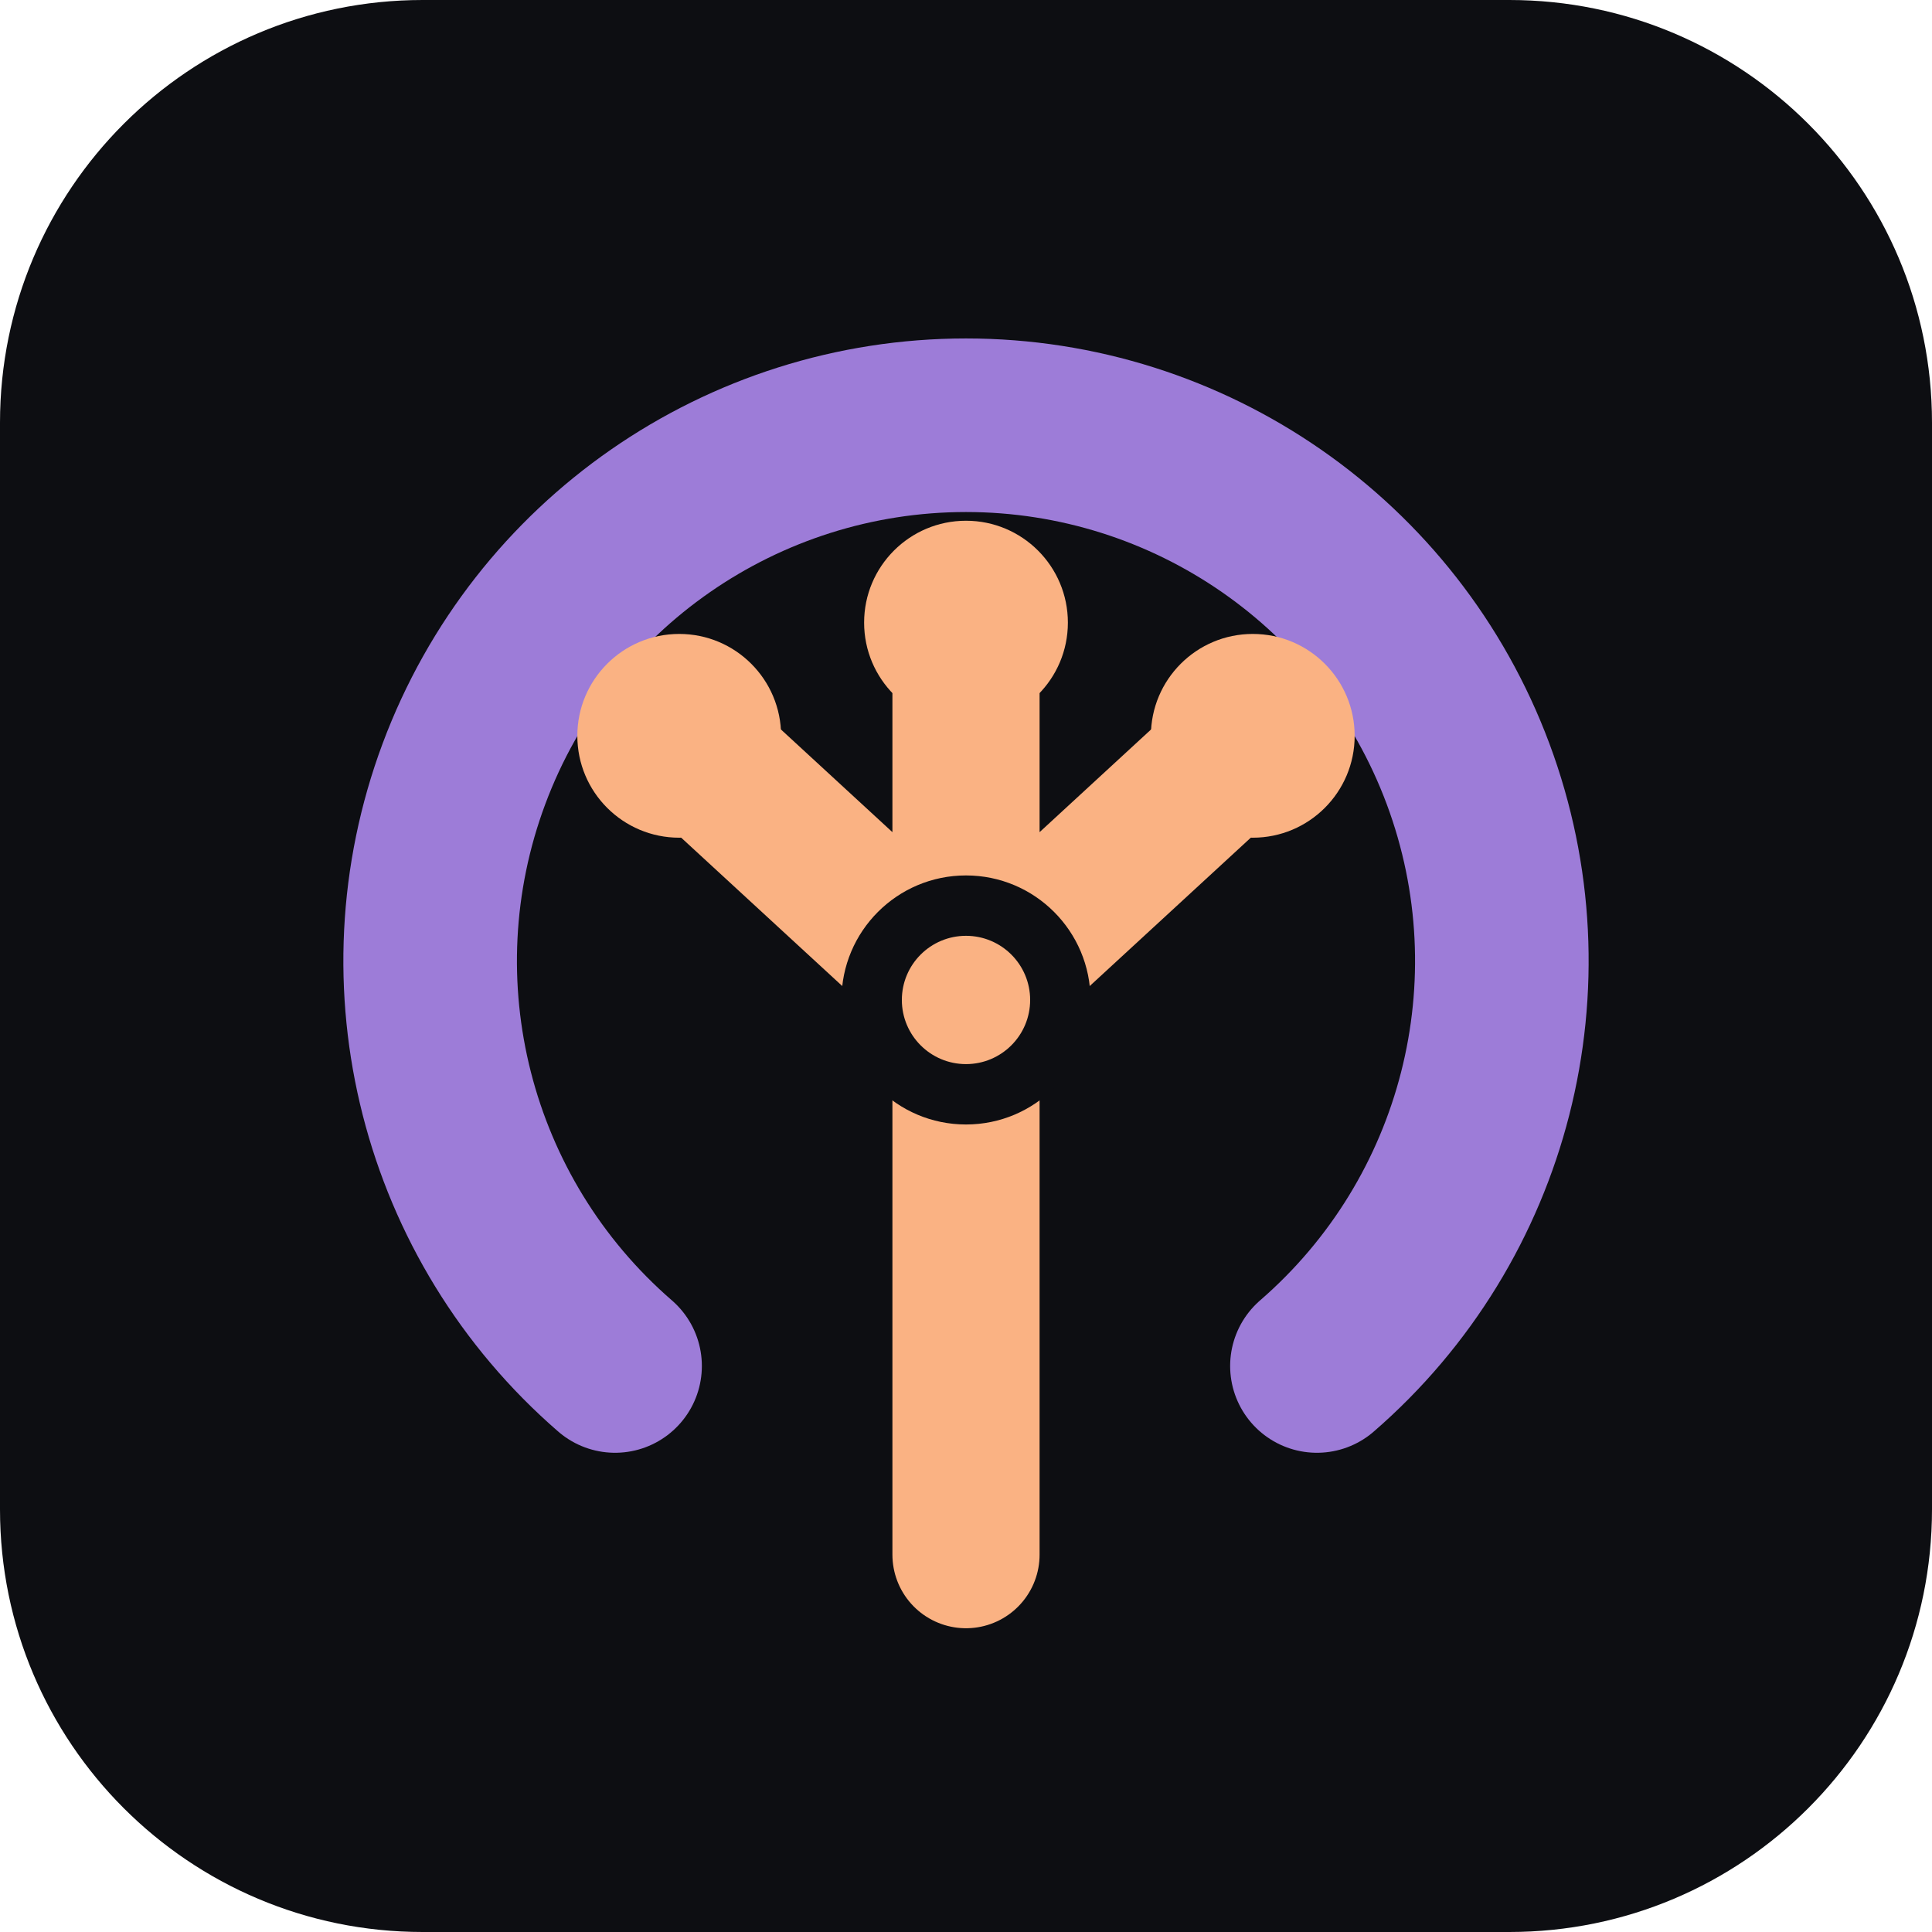
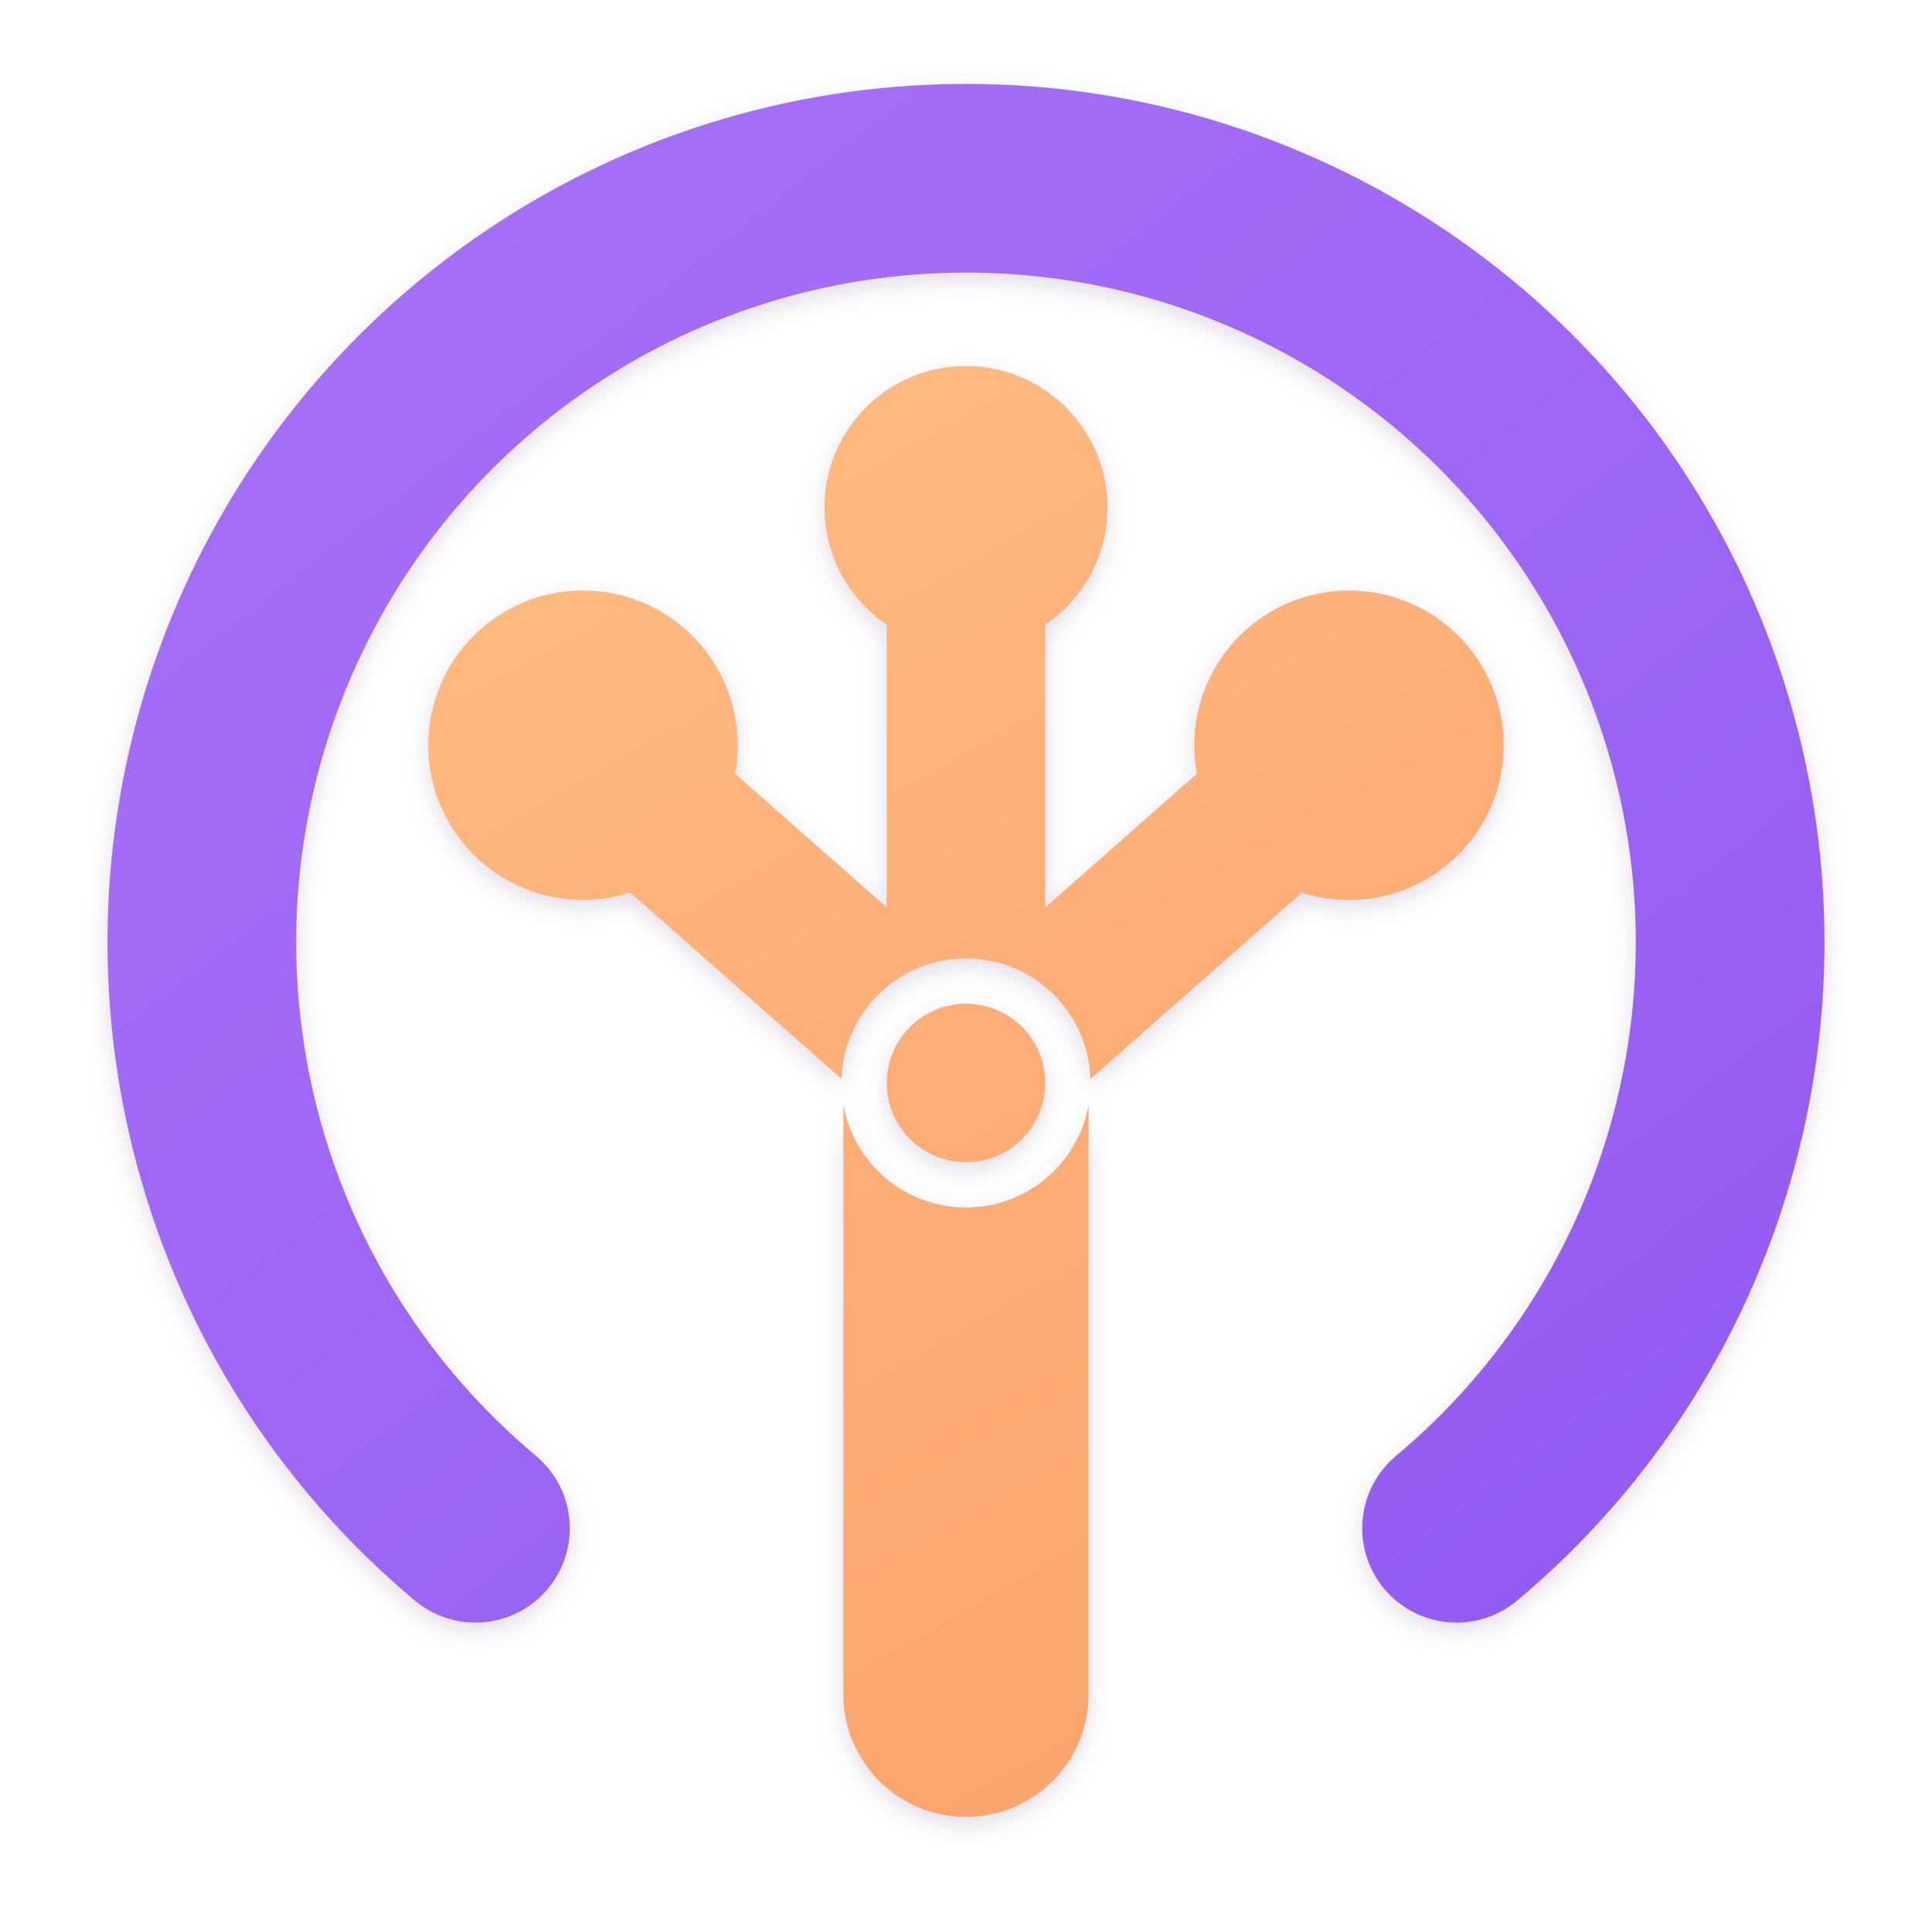
<svg xmlns="http://www.w3.org/2000/svg" viewBox="0 0 1024 1024" role="img" aria-labelledby="zuno-logo-title">
-   <rect width="1024" height="1024" rx="224" fill="#0D0E12" />
-   <path d="M326 724a284 284 0 1 1 372 0" fill="none" stroke="#9D7CD8" stroke-width="92" stroke-linecap="round" />
-   <path d="M512 824V530M512 530 360 390M512 530V330M512 530l152-140" fill="none" stroke="#FAB283" stroke-width="78" stroke-linecap="round" stroke-linejoin="round" />
-   <circle cx="360" cy="390" r="54" fill="#FAB283" />
-   <circle cx="512" cy="330" r="54" fill="#FAB283" />
-   <circle cx="664" cy="390" r="54" fill="#FAB283" />
-   <circle cx="512" cy="530" r="66" fill="#0D0E12" />
-   <circle cx="512" cy="530" r="34" fill="#FAB283" />
+   <defs>
+     <linearGradient id="zuno-purple" x1="190" y1="70" x2="840" y2="900" gradientUnits="userSpaceOnUse">
+       <stop offset="0" stop-color="#A66FF8" />
+       <stop offset="0.5" stop-color="#9D67F4" />
+       <stop offset="1" stop-color="#925AF0" />
+     </linearGradient>
+     <linearGradient id="zuno-peach" x1="260" y1="190" x2="700" y2="970" gradientUnits="userSpaceOnUse">
+       <stop offset="0" stop-color="#FFBD84" />
+       <stop offset="0.52" stop-color="#FDAD76" />
+       <stop offset="1" stop-color="#F9A36C" />
+     </linearGradient>
+     <filter id="zuno-soft-shadow" x="-15%" y="-15%" width="130%" height="130%" color-interpolation-filters="sRGB">
+       <feGaussianBlur in="SourceAlpha" stdDeviation="6" result="blur" />
+       <feOffset in="blur" dy="4" result="offset" />
+       <feFlood flood-color="#432568" flood-opacity="0.16" result="shadow-color" />
+       <feComposite in="shadow-color" in2="offset" operator="in" result="shadow" />
+       <feMerge>
+         <feMergeNode in="shadow" />
+         <feMergeNode in="SourceGraphic" />
+       </feMerge>
+     </filter>
+     <clipPath id="zuno-hub-gap" clipPathUnits="userSpaceOnUse">
+       <path d="M0 0H1024V1024H0Z                M512 508                A66 66 0 1 0 512 640                A66 66 0 1 0 512 508Z" fill-rule="evenodd" clip-rule="evenodd" />
+     </clipPath>
+   </defs>
+   <g filter="url(#zuno-soft-shadow)" shape-rendering="geometricPrecision">
+     <path d="M252 810A405 405 0 1 1 772 810" fill="none" stroke="url(#zuno-purple)" stroke-width="100" stroke-linecap="round" />
+     <g clip-path="url(#zuno-hub-gap)" fill="url(#zuno-peach)" stroke="url(#zuno-peach)">
+       <path d="M512 574 309 395M512 574V269M512 574 715 395" fill="none" stroke-width="84" stroke-linecap="round" stroke-linejoin="round" />
+       <circle cx="309" cy="395" r="82" stroke="none" />
+       <circle cx="512" cy="269" r="75" stroke="none" />
+       <circle cx="715" cy="395" r="82" stroke="none" />
+       <path d="M447 574H577V898                A65 65 0 0 1 512 963                A65 65 0 0 1 447 898Z" stroke="none" />
+     </g>
+     <circle cx="512" cy="574" r="42" fill="url(#zuno-peach)" />
+   </g>
</svg>
